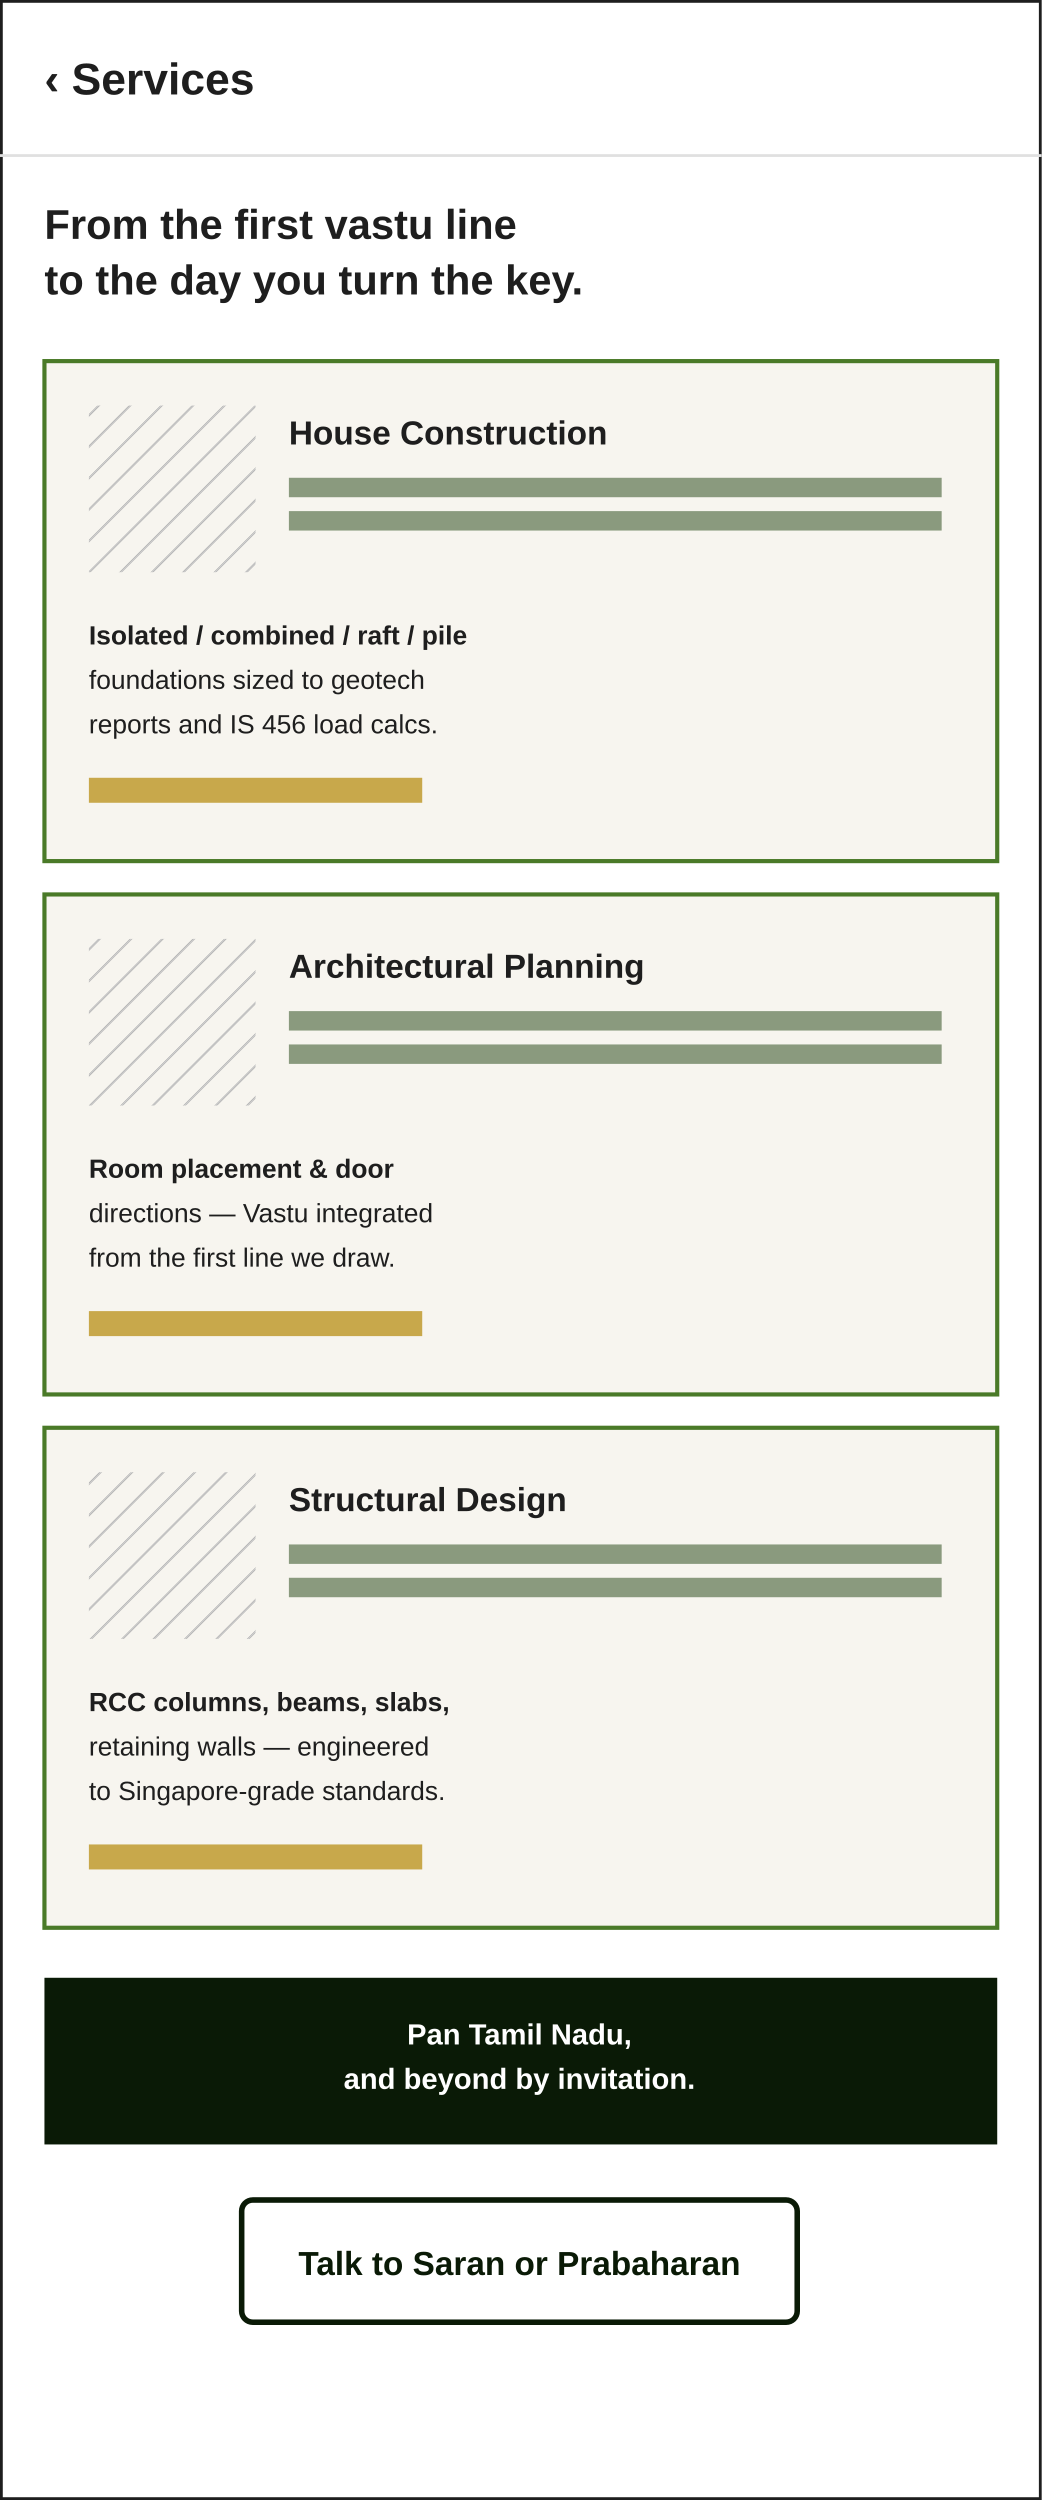
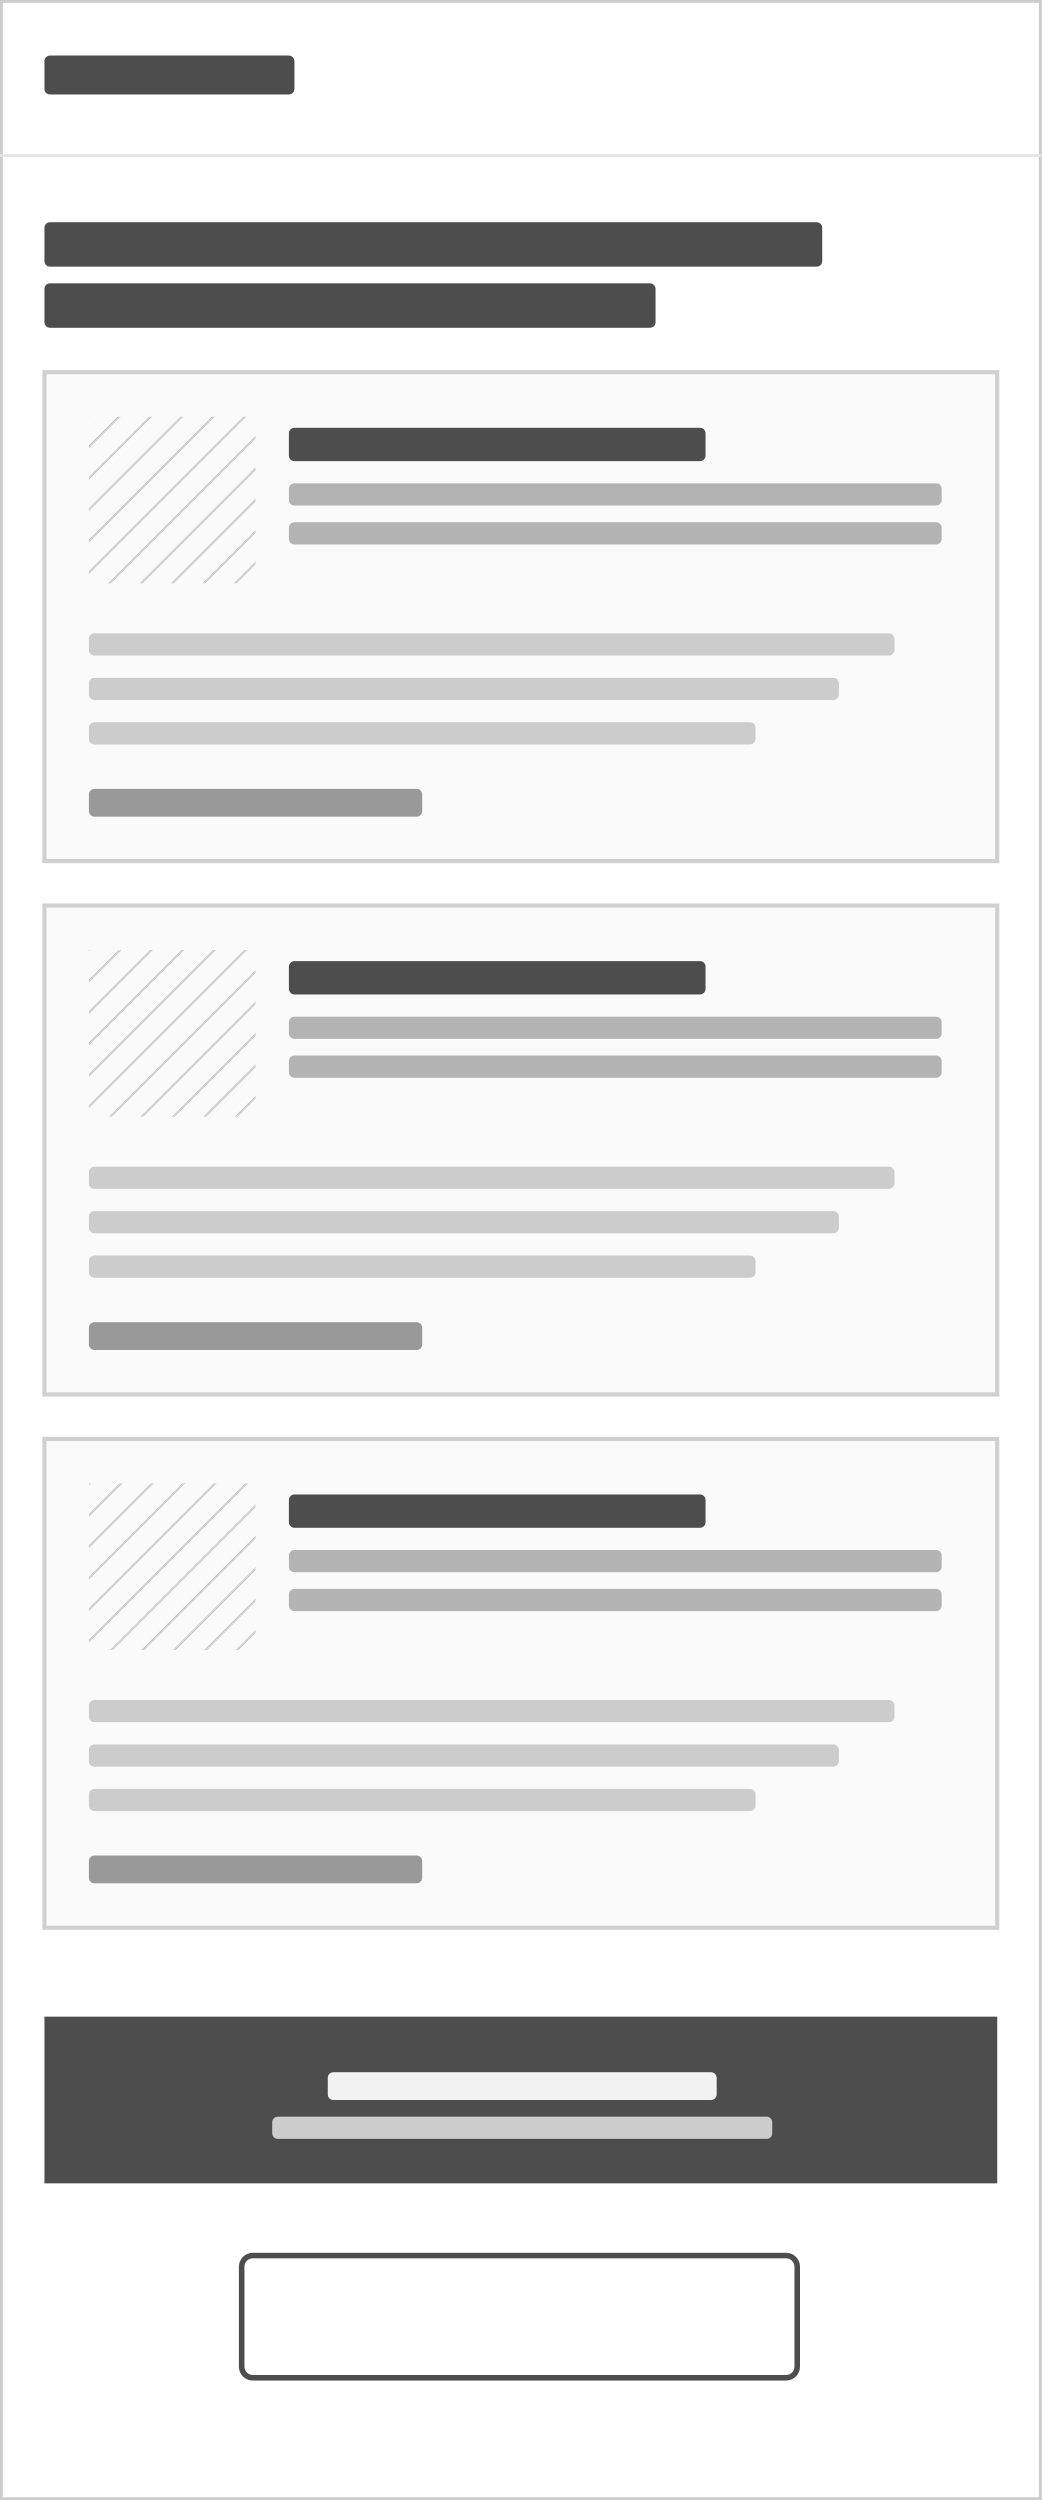
- <svg xmlns="http://www.w3.org/2000/svg" viewBox="0 0 375 900" font-family="'DM Sans', Arial, sans-serif">
+ <svg xmlns="http://www.w3.org/2000/svg" viewBox="0 0 375 900">
  <defs>
    <pattern id="hatchSvc" width="8" height="8" patternTransform="rotate(45)" patternUnits="userSpaceOnUse">
-       <line x1="0" y1="0" x2="0" y2="8" stroke="#B8B8B8" stroke-width="1.5" />
+       <line x1="0" y1="0" x2="0" y2="8" stroke="#C4C4C4" stroke-width="1.5" />
    </pattern>
  </defs>
-   <rect x="0.5" y="0.5" width="374" height="899" fill="#ffffff" stroke="#1E1E1E" />
-   <text x="16" y="34" font-size="16" font-weight="700" fill="#1E1E1E">‹ Services</text>
-   <line x1="0" y1="56" x2="375" y2="56" stroke="#E0E0E0" />
-   <text x="16" y="86" font-size="15" font-weight="700" fill="#1E1E1E">From the first vastu line</text>
-   <text x="16" y="106" font-size="15" font-weight="700" fill="#1E1E1E">to the day you turn the key.</text>
-   <rect x="16" y="130" width="343" height="180" fill="#F7F5EF" stroke="#4A7A28" stroke-width="1.5" />
-   <rect x="32" y="146" width="60" height="60" fill="url(#hatchSvc)" />
-   <text x="104" y="160" font-size="12" font-weight="700" fill="#1E1E1E">House Construction</text>
-   <rect x="104" y="172" width="235" height="7" fill="#8A9A7E" />
-   <rect x="104" y="184" width="235" height="7" fill="#8A9A7E" />
-   <text x="32" y="232" font-size="9.5" font-weight="700" fill="#1E1E1E">Isolated / combined / raft / pile</text>
-   <text x="32" y="248" font-size="9.5" fill="#1E1E1E">foundations sized to geotech</text>
-   <text x="32" y="264" font-size="9.5" fill="#1E1E1E">reports and IS 456 load calcs.</text>
-   <rect x="32" y="280" width="120" height="9" fill="#C8A84B" />
-   <rect x="16" y="322" width="343" height="180" fill="#F7F5EF" stroke="#4A7A28" stroke-width="1.5" />
-   <rect x="32" y="338" width="60" height="60" fill="url(#hatchSvc)" />
-   <text x="104" y="352" font-size="12" font-weight="700" fill="#1E1E1E">Architectural Planning</text>
-   <rect x="104" y="364" width="235" height="7" fill="#8A9A7E" />
-   <rect x="104" y="376" width="235" height="7" fill="#8A9A7E" />
-   <text x="32" y="424" font-size="9.5" font-weight="700" fill="#1E1E1E">Room placement &amp; door</text>
-   <text x="32" y="440" font-size="9.5" fill="#1E1E1E">directions — Vastu integrated</text>
-   <text x="32" y="456" font-size="9.5" fill="#1E1E1E">from the first line we draw.</text>
-   <rect x="32" y="472" width="120" height="9" fill="#C8A84B" />
-   <rect x="16" y="514" width="343" height="180" fill="#F7F5EF" stroke="#4A7A28" stroke-width="1.5" />
-   <rect x="32" y="530" width="60" height="60" fill="url(#hatchSvc)" />
-   <text x="104" y="544" font-size="12" font-weight="700" fill="#1E1E1E">Structural Design</text>
-   <rect x="104" y="556" width="235" height="7" fill="#8A9A7E" />
-   <rect x="104" y="568" width="235" height="7" fill="#8A9A7E" />
-   <text x="32" y="616" font-size="9.5" font-weight="700" fill="#1E1E1E">RCC columns, beams, slabs,</text>
-   <text x="32" y="632" font-size="9.5" fill="#1E1E1E">retaining walls — engineered</text>
-   <text x="32" y="648" font-size="9.5" fill="#1E1E1E">to Singapore-grade standards.</text>
-   <rect x="32" y="664" width="120" height="9" fill="#C8A84B" />
-   <rect x="16" y="712" width="343" height="60" fill="#0A1A06" />
-   <text x="187" y="736" text-anchor="middle" font-size="10.5" font-weight="700" fill="#ffffff">Pan Tamil Nadu,</text>
-   <text x="187" y="752" text-anchor="middle" font-size="10.5" font-weight="700" fill="#ffffff">and beyond by invitation.</text>
-   <rect x="87" y="792" width="200" height="44" rx="4" fill="#ffffff" stroke="#0A1A06" stroke-width="2" />
-   <text x="187" y="819" text-anchor="middle" fill="#0A1A06" font-size="12" font-weight="700">Talk to Saran or Prabaharan</text>
+   <rect x="0.5" y="0.5" width="374" height="899" fill="#ffffff" stroke="#CCCCCC" />
+   <rect x="16" y="20" width="90" height="14" rx="2" fill="#4D4D4D" />
+   <line x1="0" y1="56" x2="375" y2="56" stroke="#E5E5E5" />
+   <rect x="16" y="80" width="280" height="16" rx="2" fill="#4D4D4D" />
+   <rect x="16" y="102" width="220" height="16" rx="2" fill="#4D4D4D" />
+   <rect x="16" y="134" width="343" height="176" fill="#FAFAFA" stroke="#D0D0D0" stroke-width="1.5" />
+   <rect x="32" y="150" width="60" height="60" fill="url(#hatchSvc)" />
+   <rect x="104" y="154" width="150" height="12" rx="2" fill="#4D4D4D" />
+   <rect x="104" y="174" width="235" height="8" rx="2" fill="#B3B3B3" />
+   <rect x="104" y="188" width="235" height="8" rx="2" fill="#B3B3B3" />
+   <rect x="32" y="228" width="290" height="8" rx="2" fill="#CCCCCC" />
+   <rect x="32" y="244" width="270" height="8" rx="2" fill="#CCCCCC" />
+   <rect x="32" y="260" width="240" height="8" rx="2" fill="#CCCCCC" />
+   <rect x="32" y="284" width="120" height="10" rx="2" fill="#999999" />
+   <rect x="16" y="326" width="343" height="176" fill="#FAFAFA" stroke="#D0D0D0" stroke-width="1.5" />
+   <rect x="32" y="342" width="60" height="60" fill="url(#hatchSvc)" />
+   <rect x="104" y="346" width="150" height="12" rx="2" fill="#4D4D4D" />
+   <rect x="104" y="366" width="235" height="8" rx="2" fill="#B3B3B3" />
+   <rect x="104" y="380" width="235" height="8" rx="2" fill="#B3B3B3" />
+   <rect x="32" y="420" width="290" height="8" rx="2" fill="#CCCCCC" />
+   <rect x="32" y="436" width="270" height="8" rx="2" fill="#CCCCCC" />
+   <rect x="32" y="452" width="240" height="8" rx="2" fill="#CCCCCC" />
+   <rect x="32" y="476" width="120" height="10" rx="2" fill="#999999" />
+   <rect x="16" y="518" width="343" height="176" fill="#FAFAFA" stroke="#D0D0D0" stroke-width="1.5" />
+   <rect x="32" y="534" width="60" height="60" fill="url(#hatchSvc)" />
+   <rect x="104" y="538" width="150" height="12" rx="2" fill="#4D4D4D" />
+   <rect x="104" y="558" width="235" height="8" rx="2" fill="#B3B3B3" />
+   <rect x="104" y="572" width="235" height="8" rx="2" fill="#B3B3B3" />
+   <rect x="32" y="612" width="290" height="8" rx="2" fill="#CCCCCC" />
+   <rect x="32" y="628" width="270" height="8" rx="2" fill="#CCCCCC" />
+   <rect x="32" y="644" width="240" height="8" rx="2" fill="#CCCCCC" />
+   <rect x="32" y="668" width="120" height="10" rx="2" fill="#999999" />
+   <rect x="16" y="726" width="343" height="60" fill="#4D4D4D" />
+   <rect x="118" y="746" width="140" height="10" rx="2" fill="#F2F2F2" />
+   <rect x="98" y="762" width="180" height="8" rx="2" fill="#CCCCCC" />
+   <rect x="87" y="812" width="200" height="44" rx="4" fill="#ffffff" stroke="#4D4D4D" stroke-width="2" />
</svg>
